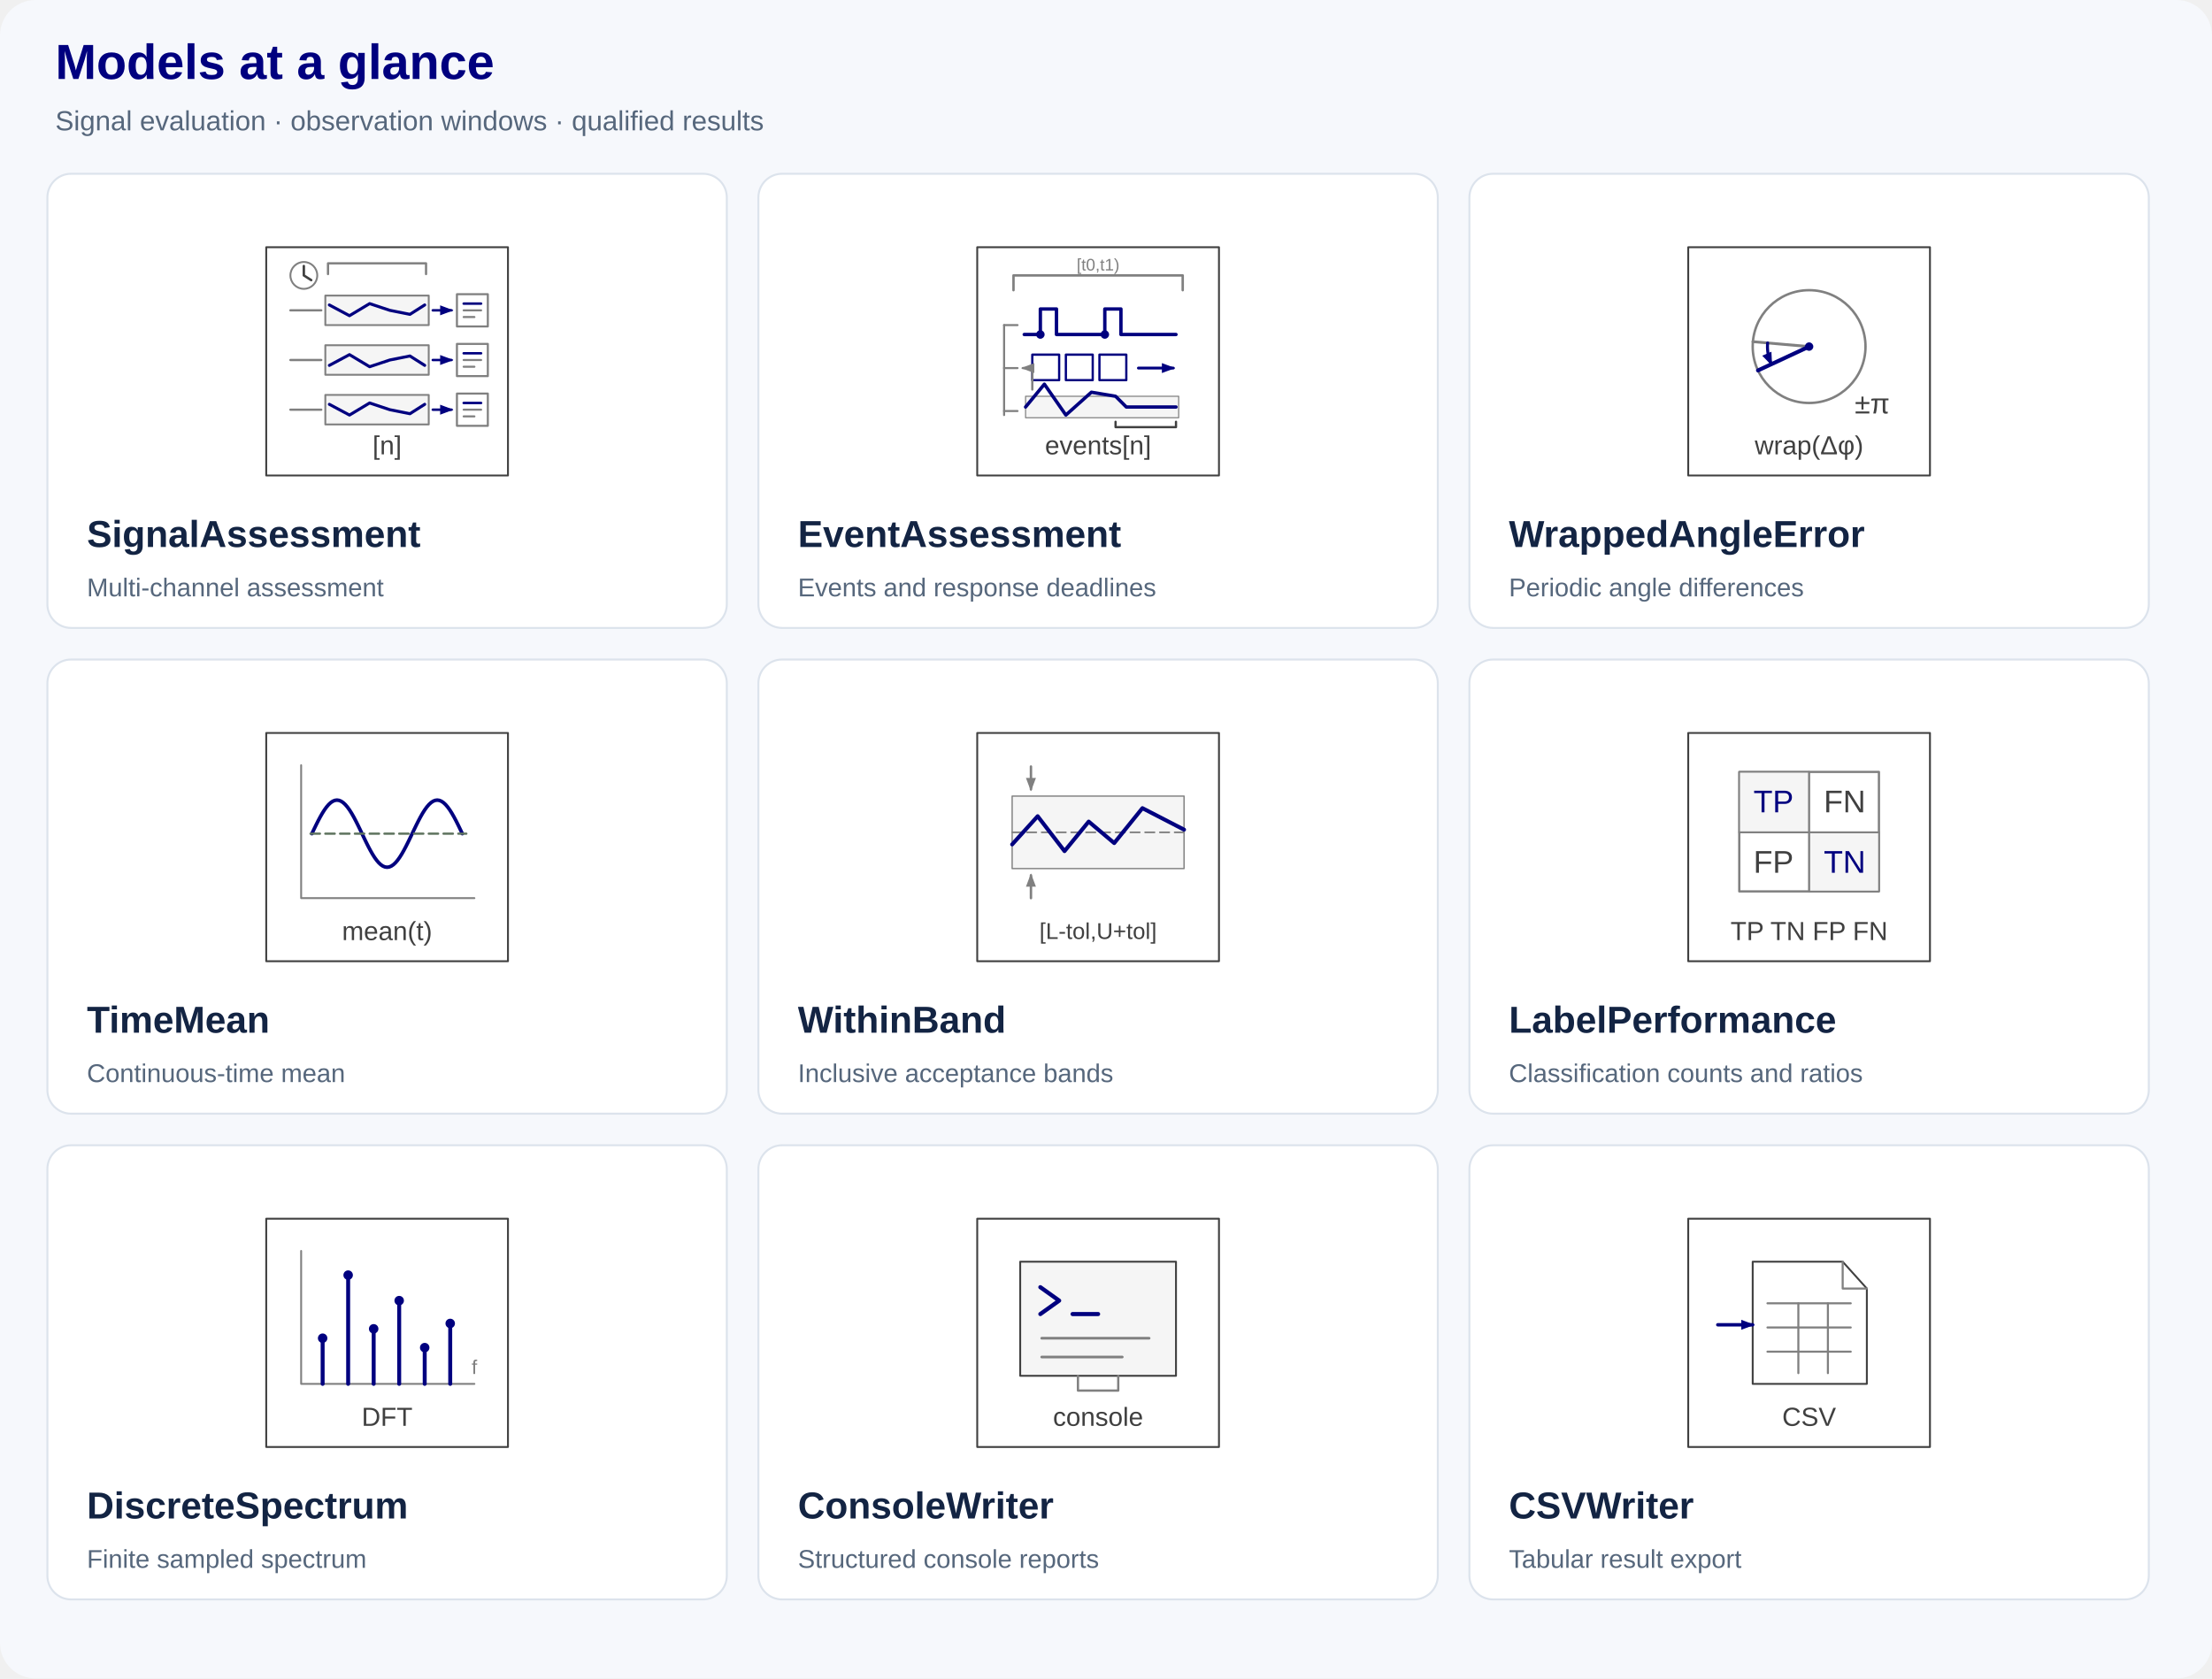
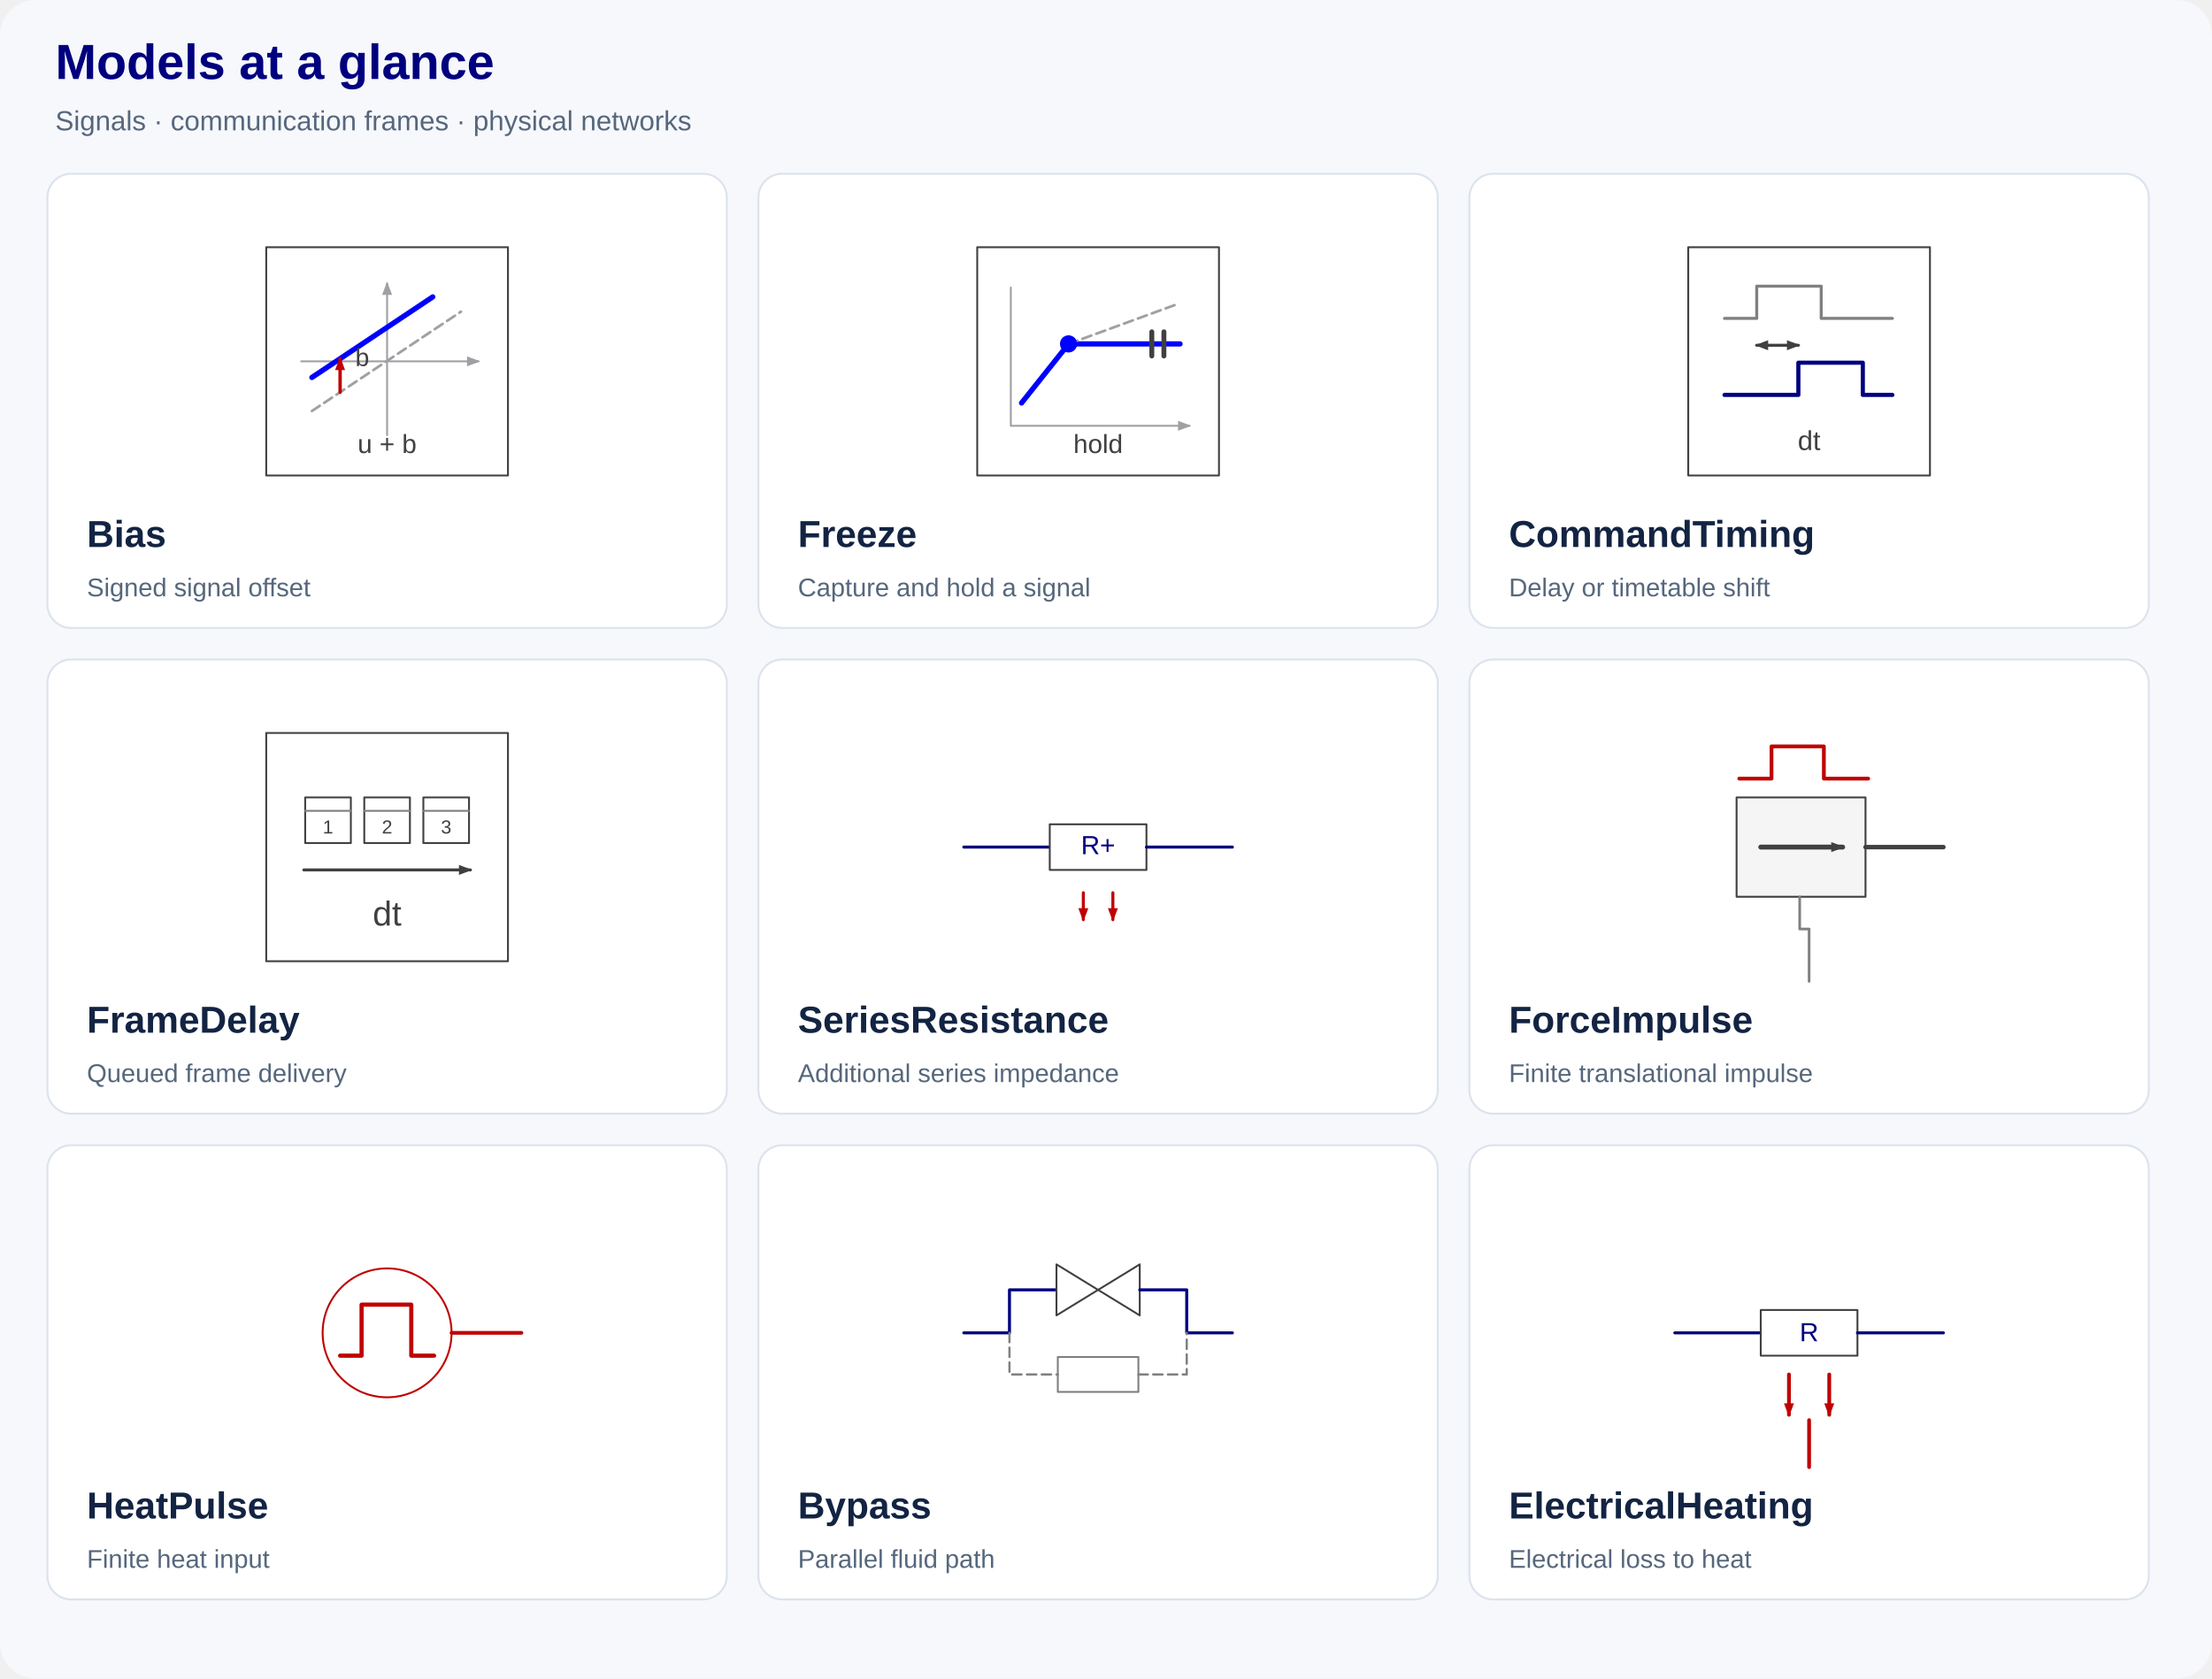
<svg xmlns="http://www.w3.org/2000/svg" width="1120" height="850" viewBox="0 0 1120 850" role="img" aria-labelledby="title desc">
  <rect width="1120" height="850" rx="18" fill="#f6f8fc" />
  <g font-family="Arial,DejaVu Sans,sans-serif">
    <text x="28" y="40" font-size="25" font-weight="700" fill="#00007f">Models at a glance</text>
-     <text x="28" y="66" font-size="14" fill="#56677c">Signal evaluation · observation windows · qualified results</text>
+     <text x="28" y="66" font-size="14" fill="#56677c">Signals · communication frames · physical networks</text>
    <g transform="translate(24,88)">
      <rect width="344" height="230" rx="12" fill="white" stroke="#dce3ec" />
      <g transform="translate(172,95) scale(.68)">
        <rect x="-90" y="-85" width="180" height="170" rx="0" fill="rgb(255,255,255)" stroke="rgb(64,64,64)" stroke-width="1.4" stroke-linejoin="round" stroke-linecap="round" />
-         <ellipse cx="-62" cy="-64" rx="10" ry="10" fill="rgb(255,255,255)" stroke="rgb(128,128,128)" stroke-width="1.4" stroke-linejoin="round" stroke-linecap="round" />
-         <polyline points="-62,-71 -62,-64 -56.5,-60.5" fill="none" stroke="rgb(64,64,64)" stroke-width="1.82" stroke-linejoin="round" stroke-linecap="round" />
-         <polyline points="-44,-65 -44,-73 29,-73 29,-65" fill="none" stroke="rgb(128,128,128)" stroke-width="1.68" stroke-linejoin="round" stroke-linecap="round" />
-         <polyline points="-72,-38 -49,-38" fill="none" stroke="rgb(128,128,128)" stroke-width="1.68" stroke-linejoin="round" stroke-linecap="round" />
-         <rect x="-46" y="-49" width="77" height="22" rx="0" fill="rgb(245,245,245)" stroke="rgb(128,128,128)" stroke-width="1.4" stroke-linejoin="round" stroke-linecap="round" />
-         <polyline points="-43,-42 -28,-34 -13,-43 2,-38 17,-35 28,-42" fill="none" stroke="rgb(0,0,127)" stroke-width="2.24" stroke-linejoin="round" stroke-linecap="round" />
-         <polyline points="34,-38 48,-38" fill="none" stroke="rgb(0,0,127)" stroke-width="1.82" stroke-linejoin="round" stroke-linecap="round" />
-         <polygon points="48,-38 40,-35 40,-41" fill="rgb(0,0,127)" stroke="rgb(0,0,127)" />
-         <rect x="52" y="-50" width="23" height="24" rx="0" fill="rgb(255,255,255)" stroke="rgb(128,128,128)" stroke-width="1.54" stroke-linejoin="round" stroke-linecap="round" />
-         <polyline points="57,-43 70,-43" fill="none" stroke="rgb(0,0,127)" stroke-width="1.82" stroke-linejoin="round" stroke-linecap="round" />
-         <polyline points="57,-38 70,-38" fill="none" stroke="rgb(128,128,128)" stroke-width="1.54" stroke-linejoin="round" stroke-linecap="round" />
-         <polyline points="57,-33 65,-33" fill="none" stroke="rgb(128,128,128)" stroke-width="1.54" stroke-linejoin="round" stroke-linecap="round" />
-         <polyline points="-72,-1 -49,-1" fill="none" stroke="rgb(128,128,128)" stroke-width="1.68" stroke-linejoin="round" stroke-linecap="round" />
-         <rect x="-46" y="-12" width="77" height="22" rx="0" fill="rgb(245,245,245)" stroke="rgb(128,128,128)" stroke-width="1.4" stroke-linejoin="round" stroke-linecap="round" />
-         <polyline points="-43,3 -28,-5 -13,4 2,-1 17,-4 28,3" fill="none" stroke="rgb(0,0,127)" stroke-width="2.24" stroke-linejoin="round" stroke-linecap="round" />
-         <polyline points="34,-1 48,-1" fill="none" stroke="rgb(0,0,127)" stroke-width="1.82" stroke-linejoin="round" stroke-linecap="round" />
-         <polygon points="48,-1 40,2 40,-4" fill="rgb(0,0,127)" stroke="rgb(0,0,127)" />
-         <rect x="52" y="-13" width="23" height="24" rx="0" fill="rgb(255,255,255)" stroke="rgb(128,128,128)" stroke-width="1.54" stroke-linejoin="round" stroke-linecap="round" />
-         <polyline points="57,-6 70,-6" fill="none" stroke="rgb(0,0,127)" stroke-width="1.82" stroke-linejoin="round" stroke-linecap="round" />
-         <polyline points="57,-1 70,-1" fill="none" stroke="rgb(128,128,128)" stroke-width="1.54" stroke-linejoin="round" stroke-linecap="round" />
-         <polyline points="57,4 65,4" fill="none" stroke="rgb(128,128,128)" stroke-width="1.54" stroke-linejoin="round" stroke-linecap="round" />
-         <polyline points="-72,36 -49,36" fill="none" stroke="rgb(128,128,128)" stroke-width="1.68" stroke-linejoin="round" stroke-linecap="round" />
-         <rect x="-46" y="25" width="77" height="22" rx="0" fill="rgb(245,245,245)" stroke="rgb(128,128,128)" stroke-width="1.4" stroke-linejoin="round" stroke-linecap="round" />
-         <polyline points="-43,32 -28,40 -13,31 2,36 17,39 28,32" fill="none" stroke="rgb(0,0,127)" stroke-width="2.24" stroke-linejoin="round" stroke-linecap="round" />
-         <polyline points="34,36 48,36" fill="none" stroke="rgb(0,0,127)" stroke-width="1.82" stroke-linejoin="round" stroke-linecap="round" />
-         <polygon points="48,36 40,39 40,33" fill="rgb(0,0,127)" stroke="rgb(0,0,127)" />
-         <rect x="52" y="24" width="23" height="24" rx="0" fill="rgb(255,255,255)" stroke="rgb(128,128,128)" stroke-width="1.54" stroke-linejoin="round" stroke-linecap="round" />
-         <polyline points="57,31 70,31" fill="none" stroke="rgb(0,0,127)" stroke-width="1.82" stroke-linejoin="round" stroke-linecap="round" />
-         <polyline points="57,36 70,36" fill="none" stroke="rgb(128,128,128)" stroke-width="1.54" stroke-linejoin="round" stroke-linecap="round" />
-         <polyline points="57,41 65,41" fill="none" stroke="rgb(128,128,128)" stroke-width="1.54" stroke-linejoin="round" stroke-linecap="round" />
-         <text x="0" y="62.5" font-family="Arial,DejaVu Sans,sans-serif" font-size="19.5" text-anchor="middle" dominant-baseline="central" fill="rgb(64,64,64)">[n]</text>
+         <polyline points="-64,-0 68,-0" fill="none" stroke="rgb(160,160,164)" stroke-width="1.4" stroke-linejoin="round" stroke-linecap="round" />
+         <polygon points="68,-0 60,3 60,-3" fill="rgb(160,160,164)" stroke="rgb(160,160,164)" />
+         <polyline points="0,55 0,-58" fill="none" stroke="rgb(160,160,164)" stroke-width="1.4" stroke-linejoin="round" stroke-linecap="round" />
+         <polygon points="0,-58 3,-50 -3,-50" fill="rgb(160,160,164)" stroke="rgb(160,160,164)" />
+         <polyline points="-56,37 55,-37" fill="none" stroke="rgb(160,160,164)" stroke-width="1.96" stroke-linejoin="round" stroke-linecap="round" stroke-dasharray="7 4" />
+         <polyline points="-56,12 34,-48" fill="none" stroke="rgb(0,0,255)" stroke-width="3.92" stroke-linejoin="round" stroke-linecap="round" />
+         <polyline points="-35,23 -35,-2" fill="none" stroke="rgb(191,0,0)" stroke-width="2.52" stroke-linejoin="round" stroke-linecap="round" />
+         <polygon points="-35,-2 -32,6 -38,6" fill="rgb(191,0,0)" stroke="rgb(191,0,0)" />
+         <text x="-18.5" y="-3" font-family="Arial,DejaVu Sans,sans-serif" font-size="18.72" text-anchor="middle" dominant-baseline="central" fill="rgb(64,64,64)">b</text>
+         <text x="0" y="61.5" font-family="Arial,DejaVu Sans,sans-serif" font-size="19.5" text-anchor="middle" dominant-baseline="central" fill="rgb(64,64,64)">u + b</text>
      </g>
-       <text x="20" y="189" font-size="19" font-weight="600" fill="#132443">SignalAssessment</text>
-       <text x="20" y="214" font-size="13" fill="#56677c">Multi-channel assessment</text>
+       <text x="20" y="189" font-size="19" font-weight="600" fill="#132443">Bias</text>
+       <text x="20" y="214" font-size="13" fill="#56677c">Signed signal offset</text>
    </g>
    <g transform="translate(384,88)">
      <rect width="344" height="230" rx="12" fill="white" stroke="#dce3ec" />
      <g transform="translate(172,95) scale(.68)">
        <rect x="-90" y="-85" width="180" height="170" rx="0" fill="rgb(255,255,255)" stroke="rgb(64,64,64)" stroke-width="1.4" stroke-linejoin="round" stroke-linecap="round" />
-         <polyline points="-63,-53 -63,-64 63,-64 63,-53" fill="none" stroke="rgb(128,128,128)" stroke-width="1.82" stroke-linejoin="round" stroke-linecap="round" />
-         <text x="0" y="-72" font-family="Arial,DejaVu Sans,sans-serif" font-size="12.48" text-anchor="middle" dominant-baseline="central" fill="rgb(128,128,128)">[t0,t1)</text>
-         <polyline points="-70,-27 -70,40" fill="none" stroke="rgb(128,128,128)" stroke-width="1.54" stroke-linejoin="round" stroke-linecap="round" />
-         <polyline points="-70,-27 -60,-27" fill="none" stroke="rgb(128,128,128)" stroke-width="1.54" stroke-linejoin="round" stroke-linecap="round" />
-         <polyline points="-70,5 -60,5" fill="none" stroke="rgb(128,128,128)" stroke-width="1.54" stroke-linejoin="round" stroke-linecap="round" />
-         <polyline points="-70,37 -60,37" fill="none" stroke="rgb(128,128,128)" stroke-width="1.54" stroke-linejoin="round" stroke-linecap="round" />
-         <polyline points="-55,-20 -43,-20 -43,-39 -31,-39 -31,-20 5,-20 5,-39 17,-39 17,-20 58,-20" fill="none" stroke="rgb(0,0,127)" stroke-width="2.52" stroke-linejoin="round" stroke-linecap="round" />
-         <ellipse cx="-43" cy="-20" rx="2.4" ry="2.4" fill="rgb(0,0,127)" stroke="rgb(0,0,127)" stroke-width="1.54" stroke-linejoin="round" stroke-linecap="round" />
-         <ellipse cx="5" cy="-20" rx="2.4" ry="2.4" fill="rgb(0,0,127)" stroke="rgb(0,0,127)" stroke-width="1.54" stroke-linejoin="round" stroke-linecap="round" />
-         <rect x="-49" y="-5" width="20" height="19" rx="0" fill="rgb(255,255,255)" stroke="rgb(0,0,127)" stroke-width="1.68" stroke-linejoin="round" stroke-linecap="round" />
-         <rect x="-24" y="-5" width="20" height="19" rx="0" fill="rgb(255,255,255)" stroke="rgb(0,0,127)" stroke-width="1.68" stroke-linejoin="round" stroke-linecap="round" />
-         <rect x="1" y="-5" width="20" height="19" rx="0" fill="rgb(255,255,255)" stroke="rgb(0,0,127)" stroke-width="1.68" stroke-linejoin="round" stroke-linecap="round" />
-         <polyline points="30,5 56,5" fill="none" stroke="rgb(0,0,127)" stroke-width="2.1" stroke-linejoin="round" stroke-linecap="round" />
-         <polygon points="56,5 48,8 48,2" fill="rgb(0,0,127)" stroke="rgb(0,0,127)" />
-         <polyline points="-49,21 -49,5 -56,5" fill="none" stroke="rgb(128,128,128)" stroke-width="1.68" stroke-linejoin="round" stroke-linecap="round" />
-         <polygon points="-56,5 -48,2 -48,8" fill="rgb(128,128,128)" stroke="rgb(128,128,128)" />
-         <rect x="-54" y="26" width="114" height="16" rx="0" fill="rgb(245,245,245)" stroke="rgb(128,128,128)" stroke-width="0.84" stroke-linejoin="round" stroke-linecap="round" />
-         <polyline points="-54,34 -40,17 -24,40 -5,23 13,26 21,34 58,34" fill="none" stroke="rgb(0,0,127)" stroke-width="2.52" stroke-linejoin="round" stroke-linecap="round" />
-         <polyline points="13,45 13,49 58,49 58,45" fill="none" stroke="rgb(64,64,64)" stroke-width="1.68" stroke-linejoin="round" stroke-linecap="round" />
-         <text x="0" y="62.5" font-family="Arial,DejaVu Sans,sans-serif" font-size="19.5" text-anchor="middle" dominant-baseline="central" fill="rgb(64,64,64)">events[n]</text>
+         <polyline points="-65,-55 -65,48 68,48" fill="none" stroke="rgb(160,160,164)" stroke-width="1.4" stroke-linejoin="round" stroke-linecap="round" />
+         <polygon points="68,48 60,51 60,45" fill="rgb(160,160,164)" stroke="rgb(160,160,164)" />
+         <polyline points="-57,31 -22,-13 61,-13" fill="none" stroke="rgb(0,0,255)" stroke-width="3.92" stroke-linejoin="round" stroke-linecap="round" />
+         <polyline points="-22,-13 60,-43" fill="none" stroke="rgb(160,160,164)" stroke-width="1.96" stroke-linejoin="round" stroke-linecap="round" stroke-dasharray="7 4" />
+         <ellipse cx="-22" cy="-13" rx="5" ry="5" fill="rgb(0,0,255)" stroke="rgb(0,0,255)" stroke-width="2.8" stroke-linejoin="round" stroke-linecap="round" />
+         <polyline points="40,-4 40,-22" fill="none" stroke="rgb(64,64,64)" stroke-width="3.64" stroke-linejoin="round" stroke-linecap="round" />
+         <polyline points="49,-4 49,-22" fill="none" stroke="rgb(64,64,64)" stroke-width="3.64" stroke-linejoin="round" stroke-linecap="round" />
+         <text x="0" y="61.5" font-family="Arial,DejaVu Sans,sans-serif" font-size="19.5" text-anchor="middle" dominant-baseline="central" fill="rgb(64,64,64)">hold</text>
      </g>
-       <text x="20" y="189" font-size="19" font-weight="600" fill="#132443">EventAssessment</text>
-       <text x="20" y="214" font-size="13" fill="#56677c">Events and response deadlines</text>
+       <text x="20" y="189" font-size="19" font-weight="600" fill="#132443">Freeze</text>
+       <text x="20" y="214" font-size="13" fill="#56677c">Capture and hold a signal</text>
    </g>
    <g transform="translate(744,88)">
      <rect width="344" height="230" rx="12" fill="white" stroke="#dce3ec" />
      <g transform="translate(172,95) scale(.68)">
        <rect x="-90" y="-85" width="180" height="170" rx="0" fill="rgb(255,255,255)" stroke="rgb(64,64,64)" stroke-width="1.4" stroke-linejoin="round" stroke-linecap="round" />
-         <ellipse cx="0" cy="-11" rx="42" ry="42" fill="none" stroke="rgb(128,128,128)" stroke-width="1.82" stroke-linejoin="round" stroke-linecap="round" />
-         <polyline points="0,-11 -41.84,-14.661" fill="none" stroke="rgb(128,128,128)" stroke-width="2.1" stroke-linejoin="round" stroke-linecap="round" />
-         <polyline points="0,-11 -38.065,6.75" fill="none" stroke="rgb(0,0,127)" stroke-width="2.94" stroke-linejoin="round" stroke-linecap="round" />
-         <polyline points="-30.882,-13.702 -30.981,-12.082 -30.995,-10.459 -30.924,-8.838 -30.769,-7.222 -30.529,-5.617 -30.206,-4.027 -29.799,-2.455 -29.311,-0.907 -28.743,0.613 -28.096,2.101" fill="none" stroke="rgb(0,0,127)" stroke-width="2.24" stroke-linejoin="round" stroke-linecap="round" />
-         <polygon points="-28.096,2.101 -34.037,-4.039 -28.535,-6.432" fill="rgb(0,0,127)" stroke="rgb(0,0,127)" />
-         <ellipse cx="0" cy="-11" rx="2.5" ry="2.5" fill="rgb(0,0,127)" stroke="rgb(0,0,127)" stroke-width="1.26" stroke-linejoin="round" stroke-linecap="round" />
-         <text x="47" y="31.5" font-family="Arial,DejaVu Sans,sans-serif" font-size="21.06" text-anchor="middle" dominant-baseline="central" fill="rgb(64,64,64)">±π</text>
-         <text x="0" y="62.5" font-family="Arial,DejaVu Sans,sans-serif" font-size="19.5" text-anchor="middle" dominant-baseline="central" fill="rgb(64,64,64)">wrap(Δφ)</text>
+         <polyline points="-63,-32 -39,-32 -39,-56 9,-56 9,-32 62,-32" fill="none" stroke="rgb(128,128,128)" stroke-width="2.24" stroke-linejoin="round" stroke-linecap="round" />
+         <polyline points="-63,25 -8,25 -8,1 40,1 40,25 62,25" fill="none" stroke="rgb(0,0,127)" stroke-width="3.08" stroke-linejoin="round" stroke-linecap="round" />
+         <polyline points="-39,-12 -8,-12" fill="none" stroke="rgb(64,64,64)" stroke-width="2.24" stroke-linejoin="round" stroke-linecap="round" />
+         <polygon points="-39,-12 -31,-15 -31,-9" fill="rgb(64,64,64)" stroke="rgb(64,64,64)" />
+         <polygon points="-8,-12 -16,-9 -16,-15" fill="rgb(64,64,64)" stroke="rgb(64,64,64)" />
+         <text x="0" y="59" font-family="Arial,DejaVu Sans,sans-serif" font-size="20.28" text-anchor="middle" dominant-baseline="central" fill="rgb(64,64,64)">dt</text>
      </g>
-       <text x="20" y="189" font-size="19" font-weight="600" fill="#132443">WrappedAngleError</text>
-       <text x="20" y="214" font-size="13" fill="#56677c">Periodic angle differences</text>
+       <text x="20" y="189" font-size="19" font-weight="600" fill="#132443">CommandTiming</text>
+       <text x="20" y="214" font-size="13" fill="#56677c">Delay or timetable shift</text>
    </g>
    <g transform="translate(24,334)">
      <rect width="344" height="230" rx="12" fill="white" stroke="#dce3ec" />
      <g transform="translate(172,95) scale(.68)">
        <rect x="-90" y="-85" width="180" height="170" rx="0" fill="rgb(255,255,255)" stroke="rgb(64,64,64)" stroke-width="1.4" stroke-linejoin="round" stroke-linecap="round" />
-         <polyline points="-64,-61 -64,38 65,38" fill="none" stroke="rgb(128,128,128)" stroke-width="1.4" stroke-linejoin="round" stroke-linecap="round" />
-         <polyline points="-56,-10 -54.444,-13.263 -52.889,-16.471 -51.333,-19.567 -49.778,-22.5 -48.222,-25.219 -46.667,-27.678 -45.111,-29.834 -43.556,-31.651 -42,-33.097 -40.444,-34.148 -38.889,-34.786 -37.333,-35 -35.778,-34.786 -34.222,-34.148 -32.667,-33.097 -31.111,-31.651 -29.556,-29.834 -28,-27.678 -26.444,-25.219 -24.889,-22.5 -23.333,-19.567 -21.778,-16.471 -20.222,-13.263 -18.667,-10 -17.111,-6.737 -15.556,-3.53 -14,-0.433 -12.444,2.5 -10.889,5.219 -9.333,7.678 -7.778,9.834 -6.222,11.651 -4.667,13.097 -3.111,14.148 -1.556,14.786 0,15 1.556,14.786 3.111,14.148 4.667,13.097 6.222,11.651 7.778,9.834 9.333,7.678 10.889,5.219 12.444,2.5 14,-0.433 15.556,-3.53 17.111,-6.737 18.667,-10 20.222,-13.263 21.778,-16.471 23.333,-19.567 24.889,-22.5 26.444,-25.219 28,-27.678 29.556,-29.834 31.111,-31.651 32.667,-33.097 34.222,-34.148 35.778,-34.786 37.333,-35 38.889,-34.786 40.444,-34.148 42,-33.097 43.556,-31.651 45.111,-29.834 46.667,-27.678 48.222,-25.219 49.778,-22.5 51.333,-19.567 52.889,-16.471 54.444,-13.263 56,-10" fill="none" stroke="rgb(0,0,127)" stroke-width="2.66" stroke-linejoin="round" stroke-linecap="round" />
-         <polyline points="-57,-10 59,-10" fill="none" stroke="rgb(95,115,95)" stroke-width="1.68" stroke-linejoin="round" stroke-linecap="round" stroke-dasharray="7 4" />
-         <text x="0" y="62.5" font-family="Arial,DejaVu Sans,sans-serif" font-size="19.5" text-anchor="middle" dominant-baseline="central" fill="rgb(64,64,64)">mean(t)</text>
+         <rect x="-61" y="-37" width="34" height="34" rx="0" fill="rgb(255,255,255)" stroke="rgb(64,64,64)" stroke-width="1.4" stroke-linejoin="round" stroke-linecap="round" />
+         <polyline points="-61,-27 -27,-27" fill="none" stroke="rgb(128,128,128)" stroke-width="1.4" stroke-linejoin="round" stroke-linecap="round" />
+         <text x="-44" y="-15" font-family="Arial,DejaVu Sans,sans-serif" font-size="14.04" text-anchor="middle" dominant-baseline="central" fill="rgb(64,64,64)">1</text>
+         <rect x="-17" y="-37" width="34" height="34" rx="0" fill="rgb(255,255,255)" stroke="rgb(64,64,64)" stroke-width="1.4" stroke-linejoin="round" stroke-linecap="round" />
+         <polyline points="-17,-27 17,-27" fill="none" stroke="rgb(128,128,128)" stroke-width="1.4" stroke-linejoin="round" stroke-linecap="round" />
+         <text x="0" y="-15" font-family="Arial,DejaVu Sans,sans-serif" font-size="14.04" text-anchor="middle" dominant-baseline="central" fill="rgb(64,64,64)">2</text>
+         <rect x="27" y="-37" width="34" height="34" rx="0" fill="rgb(255,255,255)" stroke="rgb(64,64,64)" stroke-width="1.4" stroke-linejoin="round" stroke-linecap="round" />
+         <polyline points="27,-27 61,-27" fill="none" stroke="rgb(128,128,128)" stroke-width="1.4" stroke-linejoin="round" stroke-linecap="round" />
+         <text x="44" y="-15" font-family="Arial,DejaVu Sans,sans-serif" font-size="14.04" text-anchor="middle" dominant-baseline="central" fill="rgb(64,64,64)">3</text>
+         <polyline points="-62,17 62,17" fill="none" stroke="rgb(64,64,64)" stroke-width="2.24" stroke-linejoin="round" stroke-linecap="round" />
+         <polygon points="62,17 54,20 54,14" fill="rgb(64,64,64)" stroke="rgb(64,64,64)" />
+         <text x="0" y="49.5" font-family="Arial,DejaVu Sans,sans-serif" font-size="25.74" text-anchor="middle" dominant-baseline="central" fill="rgb(64,64,64)">dt</text>
      </g>
-       <text x="20" y="189" font-size="19" font-weight="600" fill="#132443">TimeMean</text>
-       <text x="20" y="214" font-size="13" fill="#56677c">Continuous-time mean</text>
+       <text x="20" y="189" font-size="19" font-weight="600" fill="#132443">FrameDelay</text>
+       <text x="20" y="214" font-size="13" fill="#56677c">Queued frame delivery</text>
    </g>
    <g transform="translate(384,334)">
      <rect width="344" height="230" rx="12" fill="white" stroke="#dce3ec" />
      <g transform="translate(172,95) scale(.68)">
-         <rect x="-90" y="-85" width="180" height="170" rx="0" fill="rgb(255,255,255)" stroke="rgb(64,64,64)" stroke-width="1.4" stroke-linejoin="round" stroke-linecap="round" />
-         <rect x="-64" y="-38" width="128" height="54" rx="0" fill="rgb(245,245,245)" stroke="rgb(128,128,128)" stroke-width="0.98" stroke-linejoin="round" stroke-linecap="round" />
-         <polyline points="-64,-11 64,-11" fill="none" stroke="rgb(128,128,128)" stroke-width="1.26" stroke-linejoin="round" stroke-linecap="round" stroke-dasharray="7 4" />
-         <polyline points="-64,-2 -45,-23 -25,3 -7,-19 12,-3 33,-29 64,-13" fill="none" stroke="rgb(0,0,127)" stroke-width="2.94" stroke-linejoin="round" stroke-linecap="round" />
-         <polyline points="-50,-60 -50,-43" fill="none" stroke="rgb(128,128,128)" stroke-width="1.82" stroke-linejoin="round" stroke-linecap="round" />
-         <polygon points="-50,-43 -53,-51 -47,-51" fill="rgb(128,128,128)" stroke="rgb(128,128,128)" />
-         <polyline points="-50,38 -50,21" fill="none" stroke="rgb(128,128,128)" stroke-width="1.82" stroke-linejoin="round" stroke-linecap="round" />
-         <polygon points="-50,21 -47,29 -53,29" fill="rgb(128,128,128)" stroke="rgb(128,128,128)" />
-         <text x="0" y="62.5" font-family="Arial,DejaVu Sans,sans-serif" font-size="17" text-anchor="middle" dominant-baseline="central" fill="rgb(64,64,64)">[L-tol,U+tol]</text>
+         <polyline points="-100,-0 -36,-0" fill="none" stroke="rgb(0,0,127)" stroke-width="2.24" stroke-linejoin="round" stroke-linecap="round" />
+         <rect x="-36" y="-17" width="72" height="34" rx="0" fill="rgb(255,255,255)" stroke="rgb(64,64,64)" stroke-width="1.4" stroke-linejoin="round" stroke-linecap="round" />
+         <polyline points="36,-0 100,-0" fill="none" stroke="rgb(0,0,127)" stroke-width="2.24" stroke-linejoin="round" stroke-linecap="round" />
+         <text x="0" y="-1.5" font-family="Arial,DejaVu Sans,sans-serif" font-size="19.5" text-anchor="middle" dominant-baseline="central" fill="rgb(0,0,127)">R+</text>
+         <polyline points="-11,34 -11,54" fill="none" stroke="rgb(191,0,0)" stroke-width="2.24" stroke-linejoin="round" stroke-linecap="round" />
+         <polygon points="-11,54 -14,46 -8,46" fill="rgb(191,0,0)" stroke="rgb(191,0,0)" />
+         <polyline points="11,34 11,54" fill="none" stroke="rgb(191,0,0)" stroke-width="2.24" stroke-linejoin="round" stroke-linecap="round" />
+         <polygon points="11,54 8,46 14,46" fill="rgb(191,0,0)" stroke="rgb(191,0,0)" />
      </g>
-       <text x="20" y="189" font-size="19" font-weight="600" fill="#132443">WithinBand</text>
-       <text x="20" y="214" font-size="13" fill="#56677c">Inclusive acceptance bands</text>
+       <text x="20" y="189" font-size="19" font-weight="600" fill="#132443">SeriesResistance</text>
+       <text x="20" y="214" font-size="13" fill="#56677c">Additional series impedance</text>
    </g>
    <g transform="translate(744,334)">
      <rect width="344" height="230" rx="12" fill="white" stroke="#dce3ec" />
      <g transform="translate(172,95) scale(.68)">
-         <rect x="-90" y="-85" width="180" height="170" rx="0" fill="rgb(255,255,255)" stroke="rgb(64,64,64)" stroke-width="1.4" stroke-linejoin="round" stroke-linecap="round" />
-         <rect x="-52" y="-56" width="104" height="89" rx="0" fill="rgb(255,255,255)" stroke="rgb(128,128,128)" stroke-width="1.68" stroke-linejoin="round" stroke-linecap="round" />
-         <rect x="-52" y="-56" width="52" height="45" rx="0" fill="rgb(245,245,245)" stroke="rgb(128,128,128)" stroke-width="1.12" stroke-linejoin="round" stroke-linecap="round" />
-         <rect x="0" y="-11" width="52" height="44" rx="0" fill="rgb(245,245,245)" stroke="rgb(128,128,128)" stroke-width="1.12" stroke-linejoin="round" stroke-linecap="round" />
-         <polyline points="-52,-11 52,-11" fill="none" stroke="rgb(128,128,128)" stroke-width="1.4" stroke-linejoin="round" stroke-linecap="round" />
-         <polyline points="0,33 0,-56" fill="none" stroke="rgb(128,128,128)" stroke-width="1.4" stroke-linejoin="round" stroke-linecap="round" />
-         <text x="-26.5" y="-34" font-family="Arial,DejaVu Sans,sans-serif" font-size="23.4" text-anchor="middle" dominant-baseline="central" fill="rgb(0,0,127)">TP</text>
-         <text x="26.5" y="-34" font-family="Arial,DejaVu Sans,sans-serif" font-size="23.4" text-anchor="middle" dominant-baseline="central" fill="rgb(64,64,64)">FN</text>
-         <text x="-26.5" y="11" font-family="Arial,DejaVu Sans,sans-serif" font-size="23.4" text-anchor="middle" dominant-baseline="central" fill="rgb(64,64,64)">FP</text>
-         <text x="26.5" y="11" font-family="Arial,DejaVu Sans,sans-serif" font-size="23.4" text-anchor="middle" dominant-baseline="central" fill="rgb(0,0,127)">TN</text>
-         <text x="0" y="62.5" font-family="Arial,DejaVu Sans,sans-serif" font-size="19.5" text-anchor="middle" dominant-baseline="central" fill="rgb(64,64,64)">TP TN FP FN</text>
+         <rect x="-54" y="-37" width="96" height="74" rx="0" fill="rgb(245,245,245)" stroke="rgb(64,64,64)" stroke-width="1.4" stroke-linejoin="round" stroke-linecap="round" />
+         <polyline points="42,-0 100,-0" fill="none" stroke="rgb(64,64,64)" stroke-width="3.36" stroke-linejoin="round" stroke-linecap="round" />
+         <polyline points="-7,37 -7,61 0,61 0,100" fill="none" stroke="rgb(128,128,128)" stroke-width="1.96" stroke-linejoin="round" stroke-linecap="round" />
+         <polyline points="-36,-0 25,-0" fill="none" stroke="rgb(64,64,64)" stroke-width="3.64" stroke-linejoin="round" stroke-linecap="round" />
+         <polygon points="25,-0 17,3 17,-3" fill="rgb(64,64,64)" stroke="rgb(64,64,64)" />
+         <polyline points="-52,-51 -28,-51 -28,-75 11,-75 11,-51 44,-51" fill="none" stroke="rgb(191,0,0)" stroke-width="2.8" stroke-linejoin="round" stroke-linecap="round" />
      </g>
-       <text x="20" y="189" font-size="19" font-weight="600" fill="#132443">LabelPerformance</text>
-       <text x="20" y="214" font-size="13" fill="#56677c">Classification counts and ratios</text>
+       <text x="20" y="189" font-size="19" font-weight="600" fill="#132443">ForceImpulse</text>
+       <text x="20" y="214" font-size="13" fill="#56677c">Finite translational impulse</text>
    </g>
    <g transform="translate(24,580)">
      <rect width="344" height="230" rx="12" fill="white" stroke="#dce3ec" />
      <g transform="translate(172,95) scale(.68)">
-         <rect x="-90" y="-85" width="180" height="170" rx="0" fill="rgb(255,255,255)" stroke="rgb(64,64,64)" stroke-width="1.4" stroke-linejoin="round" stroke-linecap="round" />
-         <polyline points="-64,-61 -64,38 65,38" fill="none" stroke="rgb(128,128,128)" stroke-width="1.4" stroke-linejoin="round" stroke-linecap="round" />
-         <polyline points="-48,38 -48,4" fill="none" stroke="rgb(0,0,127)" stroke-width="2.94" stroke-linejoin="round" stroke-linecap="round" />
-         <ellipse cx="-48" cy="4" rx="2.9" ry="2.9" fill="rgb(0,0,127)" stroke="rgb(0,0,127)" stroke-width="1.26" stroke-linejoin="round" stroke-linecap="round" />
-         <polyline points="-29,38 -29,-43" fill="none" stroke="rgb(0,0,127)" stroke-width="2.94" stroke-linejoin="round" stroke-linecap="round" />
-         <ellipse cx="-29" cy="-43" rx="2.9" ry="2.9" fill="rgb(0,0,127)" stroke="rgb(0,0,127)" stroke-width="1.26" stroke-linejoin="round" stroke-linecap="round" />
-         <polyline points="-10,38 -10,-3" fill="none" stroke="rgb(0,0,127)" stroke-width="2.94" stroke-linejoin="round" stroke-linecap="round" />
-         <ellipse cx="-10" cy="-3" rx="2.9" ry="2.9" fill="rgb(0,0,127)" stroke="rgb(0,0,127)" stroke-width="1.26" stroke-linejoin="round" stroke-linecap="round" />
-         <polyline points="9,38 9,-24" fill="none" stroke="rgb(0,0,127)" stroke-width="2.94" stroke-linejoin="round" stroke-linecap="round" />
-         <ellipse cx="9" cy="-24" rx="2.9" ry="2.9" fill="rgb(0,0,127)" stroke="rgb(0,0,127)" stroke-width="1.26" stroke-linejoin="round" stroke-linecap="round" />
-         <polyline points="28,38 28,11" fill="none" stroke="rgb(0,0,127)" stroke-width="2.94" stroke-linejoin="round" stroke-linecap="round" />
-         <ellipse cx="28" cy="11" rx="2.9" ry="2.9" fill="rgb(0,0,127)" stroke="rgb(0,0,127)" stroke-width="1.26" stroke-linejoin="round" stroke-linecap="round" />
-         <polyline points="47,38 47,-7" fill="none" stroke="rgb(0,0,127)" stroke-width="2.94" stroke-linejoin="round" stroke-linecap="round" />
-         <ellipse cx="47" cy="-7" rx="2.9" ry="2.9" fill="rgb(0,0,127)" stroke="rgb(0,0,127)" stroke-width="1.26" stroke-linejoin="round" stroke-linecap="round" />
-         <text x="65" y="25.5" font-family="Arial,DejaVu Sans,sans-serif" font-size="14.82" text-anchor="middle" dominant-baseline="central" fill="rgb(128,128,128)">f</text>
-         <text x="0" y="62.5" font-family="Arial,DejaVu Sans,sans-serif" font-size="19.5" text-anchor="middle" dominant-baseline="central" fill="rgb(64,64,64)">DFT</text>
+         <ellipse cx="0" cy="0" rx="48" ry="48" fill="rgb(255,255,255)" stroke="rgb(191,0,0)" stroke-width="1.4" stroke-linejoin="round" stroke-linecap="round" />
+         <polyline points="48,-0 100,-0" fill="none" stroke="rgb(191,0,0)" stroke-width="2.8" stroke-linejoin="round" stroke-linecap="round" />
+         <polyline points="-35,17 -19,17 -19,-21 18,-21 18,17 35,17" fill="none" stroke="rgb(191,0,0)" stroke-width="3.08" stroke-linejoin="round" stroke-linecap="round" />
      </g>
-       <text x="20" y="189" font-size="19" font-weight="600" fill="#132443">DiscreteSpectrum</text>
-       <text x="20" y="214" font-size="13" fill="#56677c">Finite sampled spectrum</text>
+       <text x="20" y="189" font-size="19" font-weight="600" fill="#132443">HeatPulse</text>
+       <text x="20" y="214" font-size="13" fill="#56677c">Finite heat input</text>
    </g>
    <g transform="translate(384,580)">
      <rect width="344" height="230" rx="12" fill="white" stroke="#dce3ec" />
      <g transform="translate(172,95) scale(.68)">
-         <rect x="-90" y="-85" width="180" height="170" rx="0" fill="rgb(255,255,255)" stroke="rgb(64,64,64)" stroke-width="1.4" stroke-linejoin="round" stroke-linecap="round" />
-         <rect x="-58" y="-53" width="116" height="85" rx="0" fill="rgb(245,245,245)" stroke="rgb(64,64,64)" stroke-width="1.4" stroke-linejoin="round" stroke-linecap="round" />
-         <polyline points="-43,-34 -29,-24 -43,-14" fill="none" stroke="rgb(0,0,127)" stroke-width="3.08" stroke-linejoin="round" stroke-linecap="round" />
-         <polyline points="-19,-14 0,-14" fill="none" stroke="rgb(0,0,127)" stroke-width="3.08" stroke-linejoin="round" stroke-linecap="round" />
-         <polyline points="-42,4 38,4" fill="none" stroke="rgb(128,128,128)" stroke-width="1.96" stroke-linejoin="round" stroke-linecap="round" />
-         <polyline points="-42,18 18,18" fill="none" stroke="rgb(128,128,128)" stroke-width="1.96" stroke-linejoin="round" stroke-linecap="round" />
-         <polyline points="-15,32 -15,43 15,43 15,32" fill="none" stroke="rgb(128,128,128)" stroke-width="1.68" stroke-linejoin="round" stroke-linecap="round" />
-         <text x="0" y="62.5" font-family="Arial,DejaVu Sans,sans-serif" font-size="19.5" text-anchor="middle" dominant-baseline="central" fill="rgb(64,64,64)">console</text>
+         <polyline points="-100,-0 -66,-0 -66,-32 -31,-32" fill="none" stroke="rgb(0,0,127)" stroke-width="2.24" stroke-linejoin="round" stroke-linecap="round" />
+         <polygon points="-31,-13 -31,-51 31,-13 31,-51 -31,-13" fill="rgb(255,255,255)" stroke="rgb(64,64,64)" stroke-width="1.4" stroke-linejoin="round" stroke-linecap="round" />
+         <polyline points="31,-32 66,-32 66,-0 100,-0" fill="none" stroke="rgb(0,0,127)" stroke-width="2.24" stroke-linejoin="round" stroke-linecap="round" />
+         <polyline points="-66,-0 -66,31 -30,31" fill="none" stroke="rgb(128,128,128)" stroke-width="1.68" stroke-linejoin="round" stroke-linecap="round" stroke-dasharray="7 4" />
+         <polyline points="30,31 66,31 66,-0" fill="none" stroke="rgb(128,128,128)" stroke-width="1.68" stroke-linejoin="round" stroke-linecap="round" stroke-dasharray="7 4" />
+         <rect x="-30" y="18" width="60" height="26" rx="0" fill="none" stroke="rgb(128,128,128)" stroke-width="1.4" stroke-linejoin="round" stroke-linecap="round" />
      </g>
-       <text x="20" y="189" font-size="19" font-weight="600" fill="#132443">ConsoleWriter</text>
-       <text x="20" y="214" font-size="13" fill="#56677c">Structured console reports</text>
+       <text x="20" y="189" font-size="19" font-weight="600" fill="#132443">Bypass</text>
+       <text x="20" y="214" font-size="13" fill="#56677c">Parallel fluid path</text>
    </g>
    <g transform="translate(744,580)">
      <rect width="344" height="230" rx="12" fill="white" stroke="#dce3ec" />
      <g transform="translate(172,95) scale(.68)">
-         <rect x="-90" y="-85" width="180" height="170" rx="0" fill="rgb(255,255,255)" stroke="rgb(64,64,64)" stroke-width="1.4" stroke-linejoin="round" stroke-linecap="round" />
-         <polygon points="-42,38 43,38 43,-33 25,-53 -42,-53 -42,38" fill="rgb(255,255,255)" stroke="rgb(64,64,64)" stroke-width="1.4" stroke-linejoin="round" stroke-linecap="round" />
-         <polyline points="25,-53 25,-33 43,-33" fill="none" stroke="rgb(128,128,128)" stroke-width="1.54" stroke-linejoin="round" stroke-linecap="round" />
-         <polyline points="-31,-22 31,-22" fill="none" stroke="rgb(128,128,128)" stroke-width="1.54" stroke-linejoin="round" stroke-linecap="round" />
-         <polyline points="-31,-4 31,-4" fill="none" stroke="rgb(128,128,128)" stroke-width="1.54" stroke-linejoin="round" stroke-linecap="round" />
-         <polyline points="-31,14 31,14" fill="none" stroke="rgb(128,128,128)" stroke-width="1.54" stroke-linejoin="round" stroke-linecap="round" />
-         <polyline points="-8,-22 -8,30" fill="none" stroke="rgb(128,128,128)" stroke-width="1.54" stroke-linejoin="round" stroke-linecap="round" />
-         <polyline points="14,-22 14,30" fill="none" stroke="rgb(128,128,128)" stroke-width="1.54" stroke-linejoin="round" stroke-linecap="round" />
-         <polyline points="-68,-6 -42,-6" fill="none" stroke="rgb(0,0,127)" stroke-width="2.52" stroke-linejoin="round" stroke-linecap="round" />
-         <polygon points="-42,-6 -50,-3 -50,-9" fill="rgb(0,0,127)" stroke="rgb(0,0,127)" />
-         <text x="0" y="62.5" font-family="Arial,DejaVu Sans,sans-serif" font-size="19.5" text-anchor="middle" dominant-baseline="central" fill="rgb(64,64,64)">CSV</text>
+         <polyline points="-100,-0 -36,-0" fill="none" stroke="rgb(0,0,127)" stroke-width="2.24" stroke-linejoin="round" stroke-linecap="round" />
+         <rect x="-36" y="-17" width="72" height="34" rx="0" fill="rgb(255,255,255)" stroke="rgb(64,64,64)" stroke-width="1.4" stroke-linejoin="round" stroke-linecap="round" />
+         <polyline points="36,-0 100,-0" fill="none" stroke="rgb(0,0,127)" stroke-width="2.24" stroke-linejoin="round" stroke-linecap="round" />
+         <text x="0" y="-0.5" font-family="Arial,DejaVu Sans,sans-serif" font-size="19.5" text-anchor="middle" dominant-baseline="central" fill="rgb(0,0,127)">R</text>
+         <polyline points="-15,31 -15,61" fill="none" stroke="rgb(191,0,0)" stroke-width="2.8" stroke-linejoin="round" stroke-linecap="round" />
+         <polygon points="-15,61 -18,53 -12,53" fill="rgb(191,0,0)" stroke="rgb(191,0,0)" />
+         <polyline points="15,31 15,61" fill="none" stroke="rgb(191,0,0)" stroke-width="2.8" stroke-linejoin="round" stroke-linecap="round" />
+         <polygon points="15,61 12,53 18,53" fill="rgb(191,0,0)" stroke="rgb(191,0,0)" />
+         <polyline points="0,65 0,100" fill="none" stroke="rgb(191,0,0)" stroke-width="2.8" stroke-linejoin="round" stroke-linecap="round" />
      </g>
-       <text x="20" y="189" font-size="19" font-weight="600" fill="#132443">CSVWriter</text>
-       <text x="20" y="214" font-size="13" fill="#56677c">Tabular result export</text>
+       <text x="20" y="189" font-size="19" font-weight="600" fill="#132443">ElectricalHeating</text>
+       <text x="20" y="214" font-size="13" fill="#56677c">Electrical loss to heat</text>
    </g>
  </g>
</svg>
